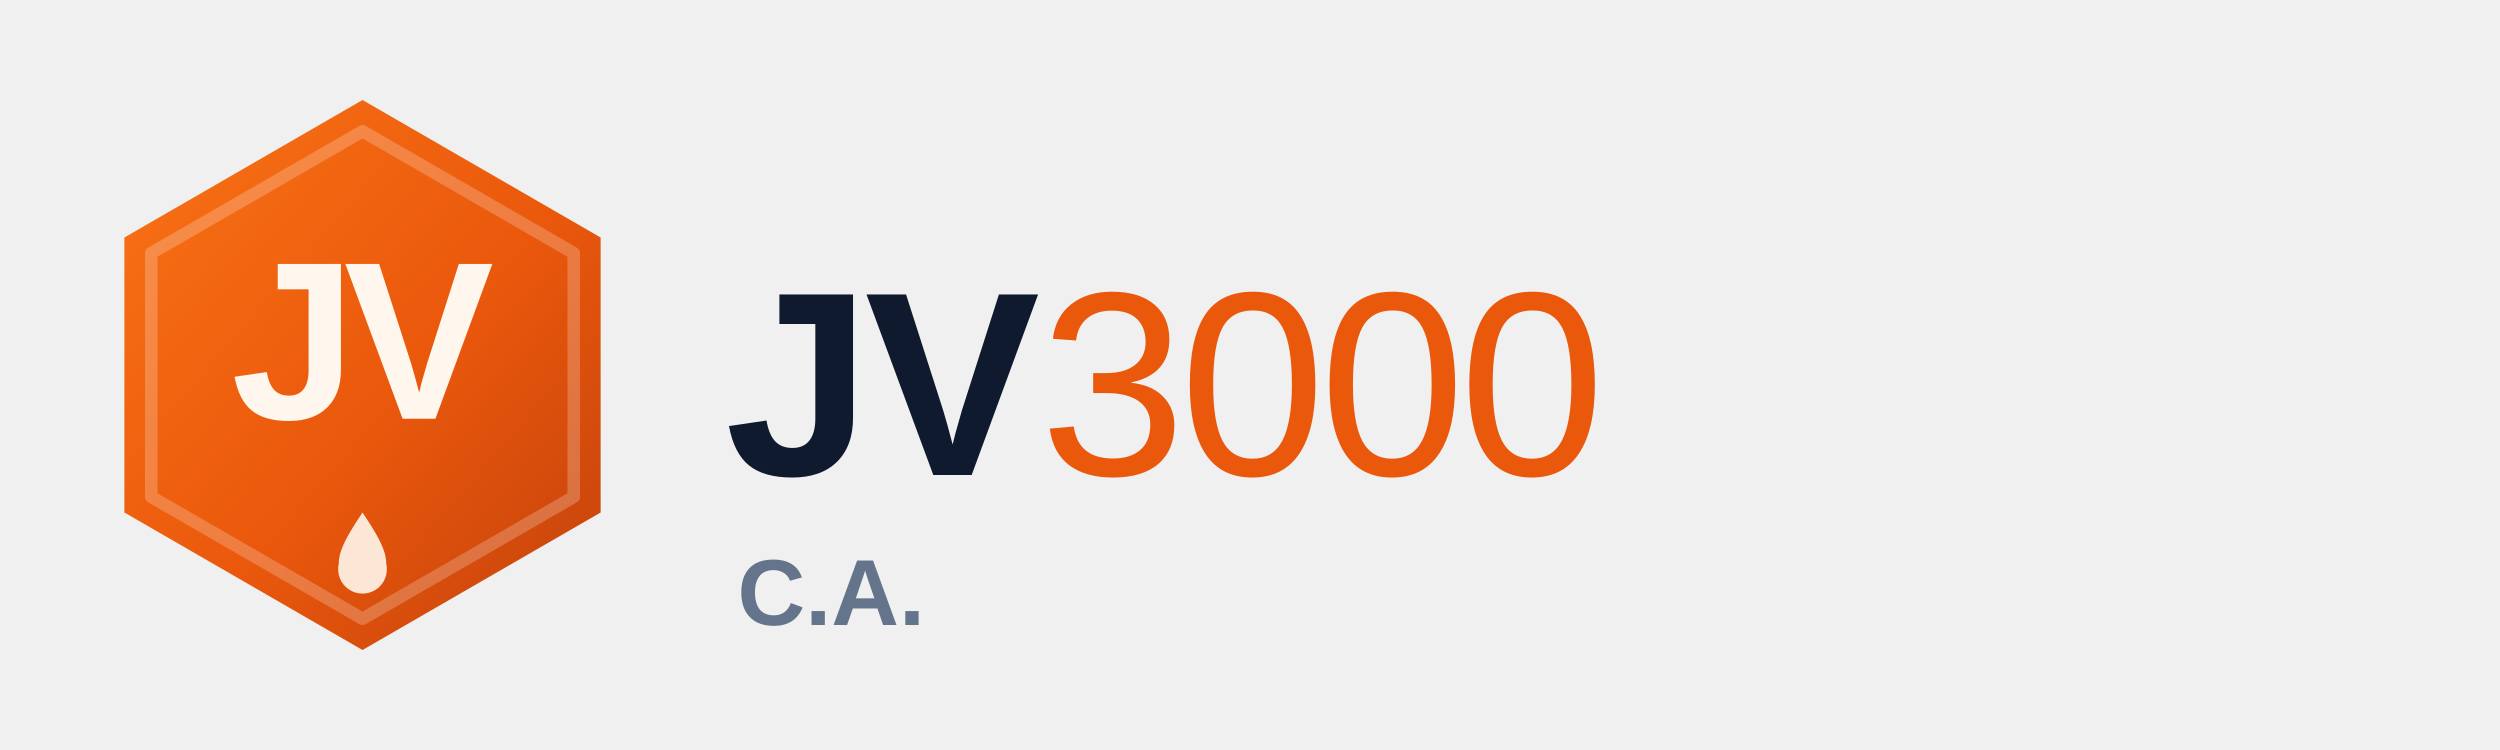
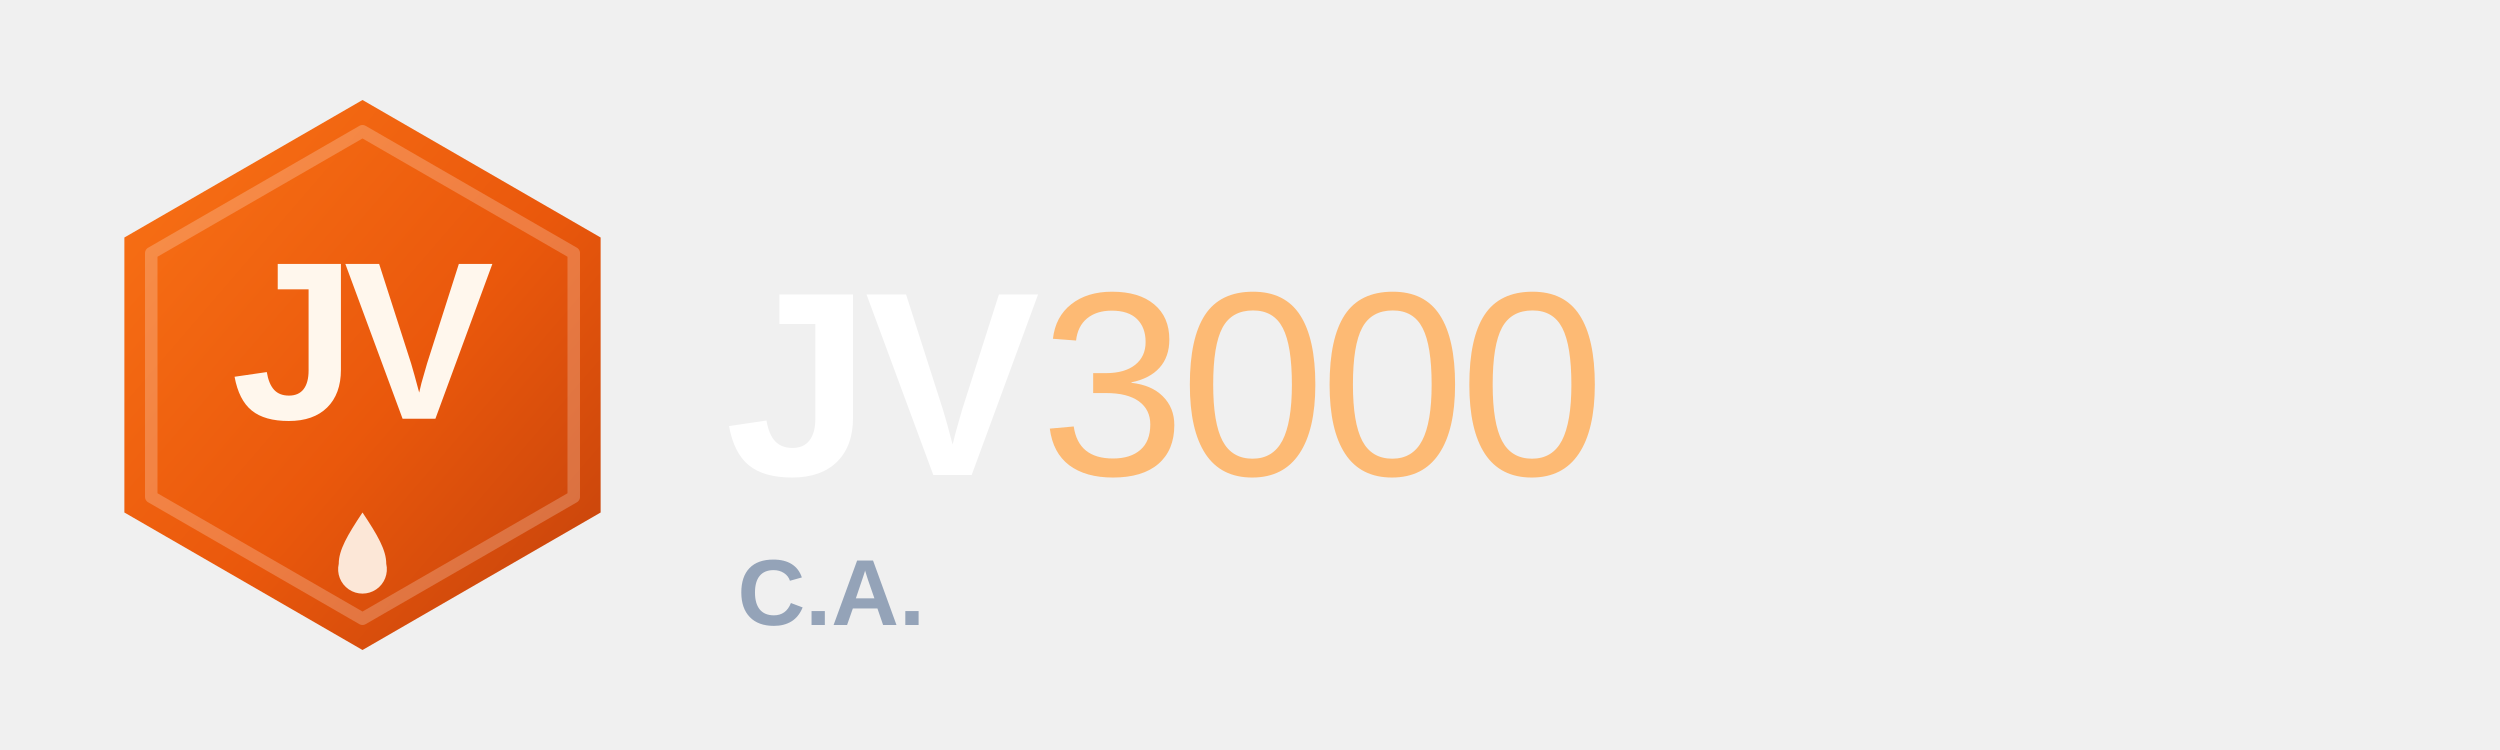
<svg xmlns="http://www.w3.org/2000/svg" viewBox="0 0 400 120" width="400" height="120" role="img" aria-label="JV3000 C.A.">
  <defs>
    <linearGradient id="hexGrad" x1="0" y1="0" x2="1" y2="1">
      <stop offset="0%" stop-color="#F97316" />
      <stop offset="55%" stop-color="#EA580C" />
      <stop offset="100%" stop-color="#C2410C" />
    </linearGradient>
  </defs>
  <polygon points="58,16 96.1,38 96.1,82 58,104 19.9,82 19.9,38" fill="url(#hexGrad)" />
  <polygon points="58,21 91.8,40.5 91.8,79.5 58,99 24.2,79.5 24.2,40.5" fill="none" stroke="rgba(255,255,255,0.22)" stroke-width="2" stroke-linejoin="round" />
  <text x="58" y="67" text-anchor="middle" font-family="Arial Black, Arial, sans-serif" font-size="36" font-weight="800" fill="#FFF7ED" letter-spacing="-2">JV</text>
  <path d="M58,82 C60.4,85.6 61.8,88 61.8,90.2 A3.9,3.9 0 1 1 54.2,90.2 C54.2,88 55.6,85.6 58,82Z" fill="rgba(255,247,237,0.9)" />
-   <text x="116" y="76" font-family="Arial, Helvetica, sans-serif" font-size="42" font-weight="800" fill="#0F1A2E" letter-spacing="-1">JV<tspan fill="#EA580C" font-weight="300">3000</tspan>
+   <text x="116" y="76" font-family="Arial, Helvetica, sans-serif" font-size="42" font-weight="800" fill="#FFFFFF" letter-spacing="-1">JV<tspan fill="#FDBA74" font-weight="300">3000</tspan>
  </text>
-   <text x="118" y="100" font-family="Arial, Helvetica, sans-serif" font-size="15" font-weight="600" fill="#64748B">C.A.</text>
+   <text x="118" y="100" font-family="Arial, Helvetica, sans-serif" font-size="15" font-weight="600" fill="#94A3B8">C.A.</text>
</svg>
